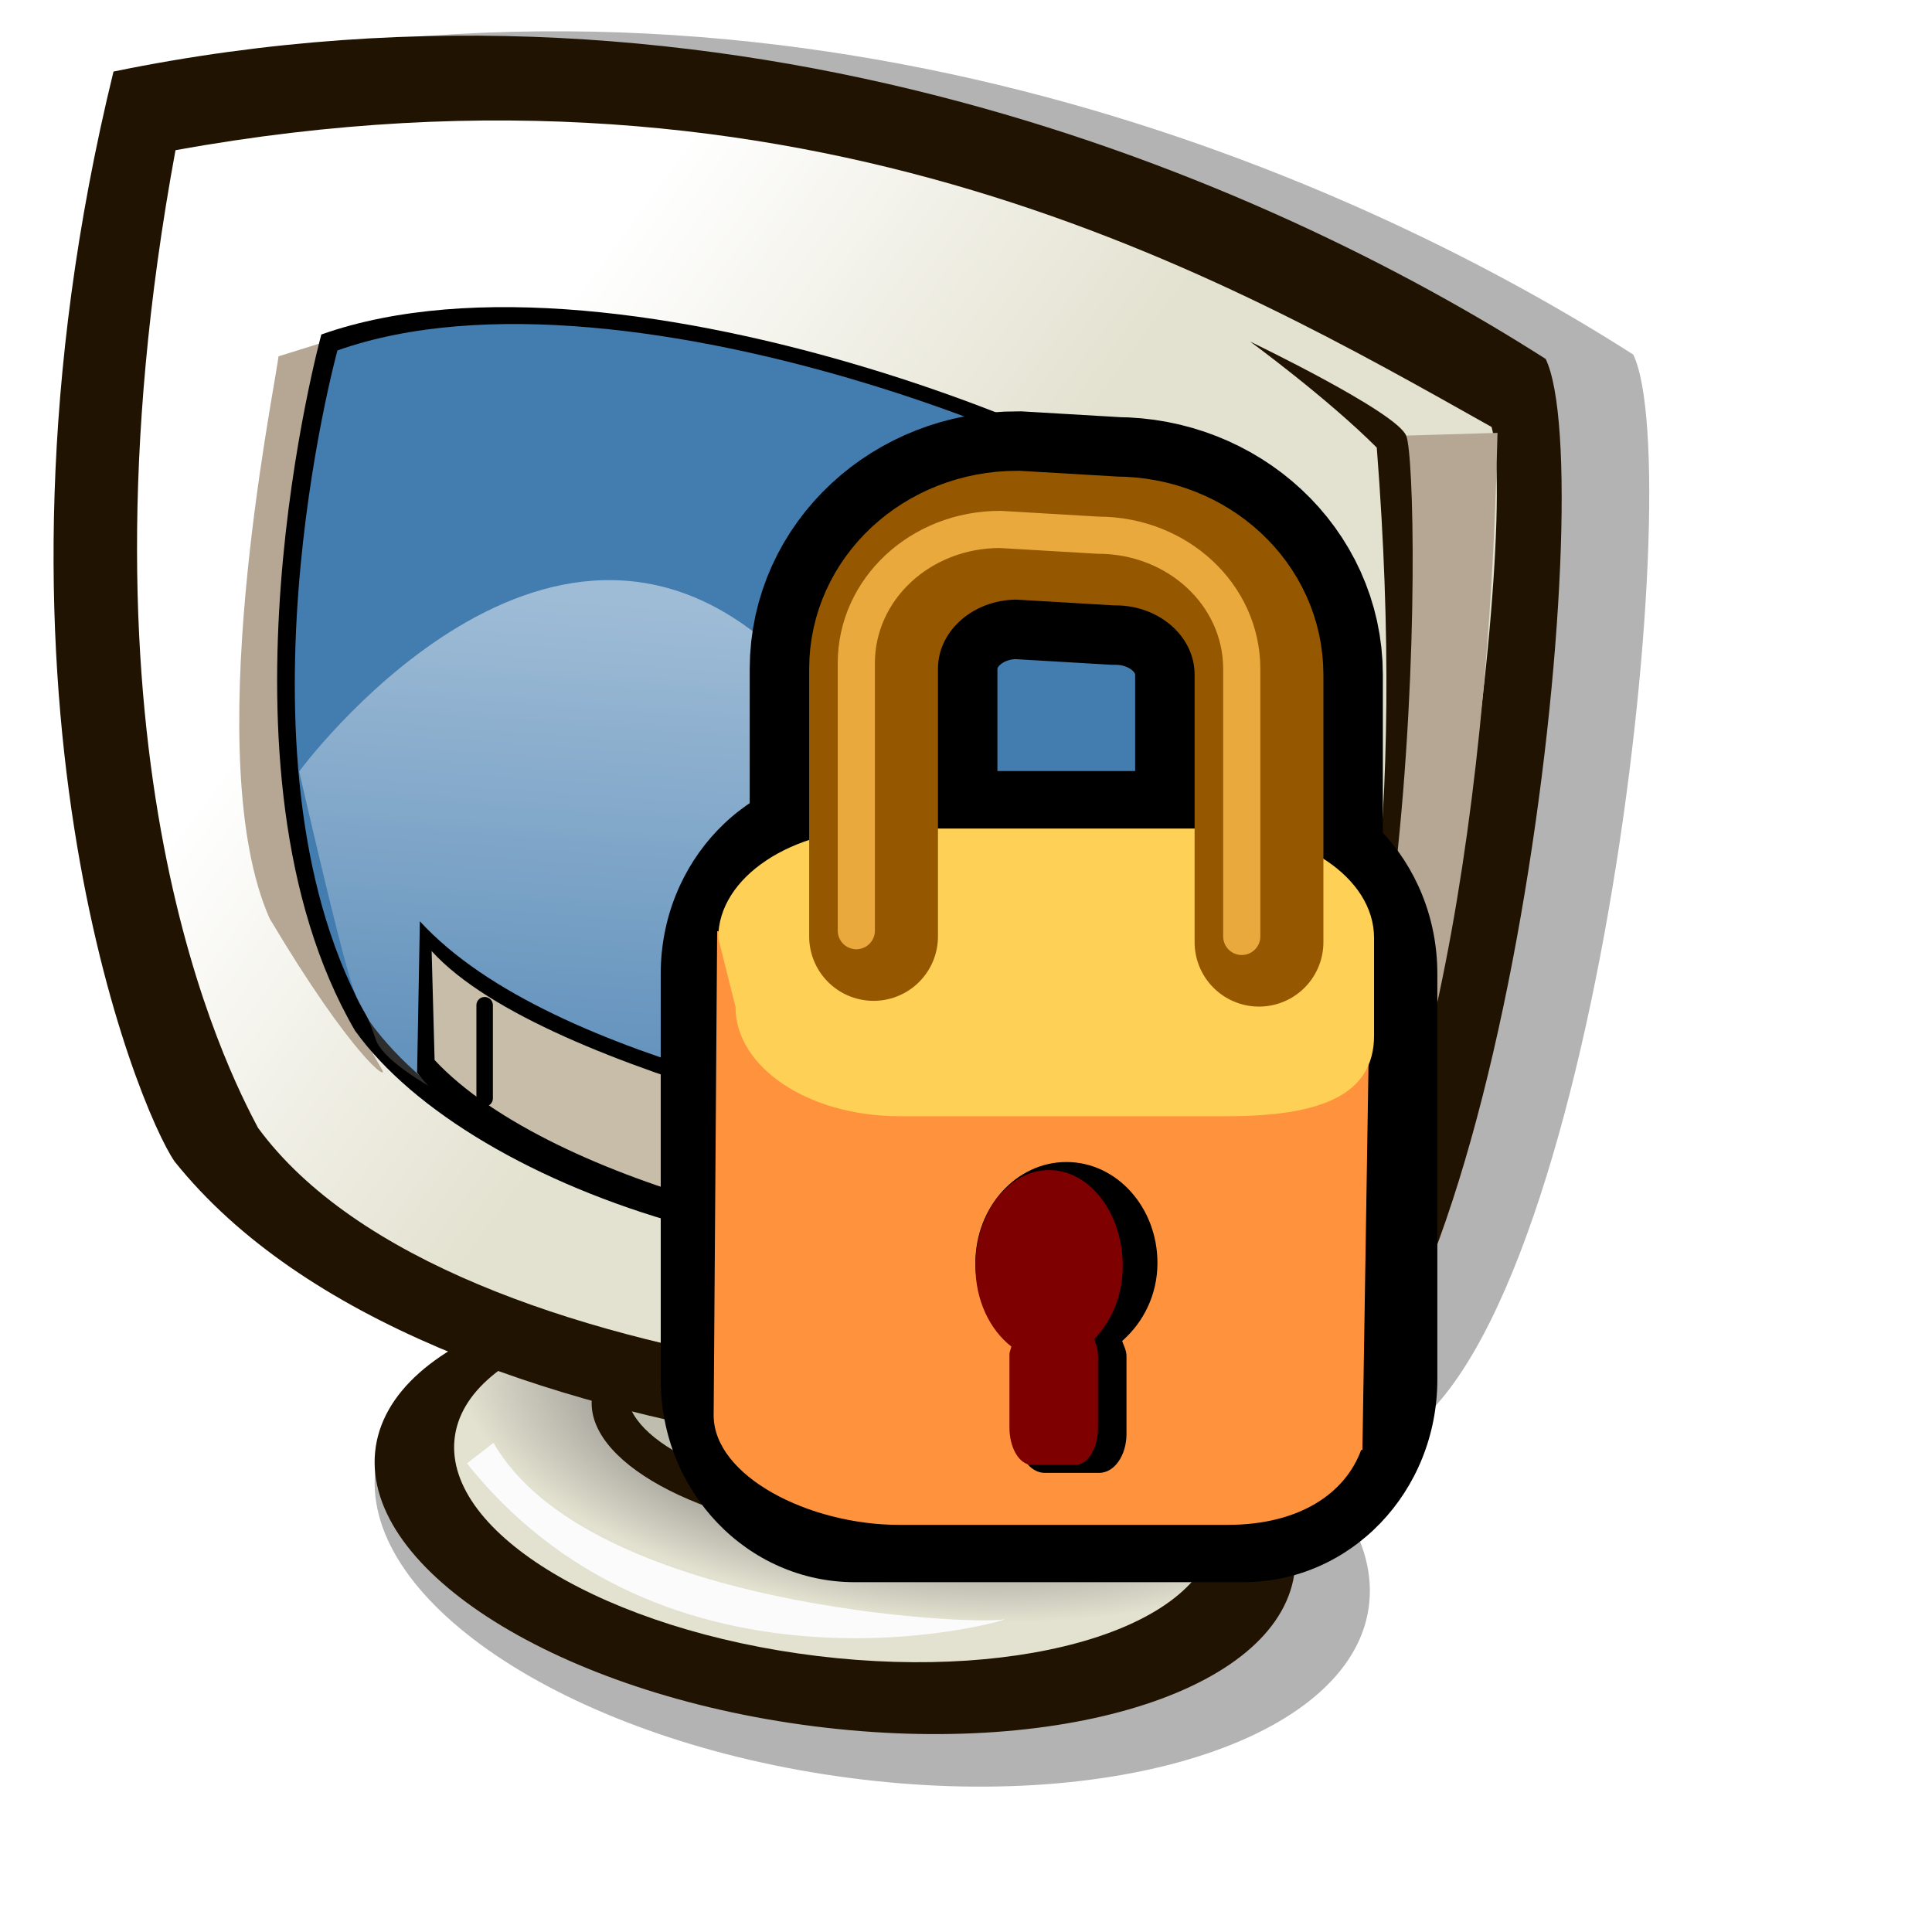
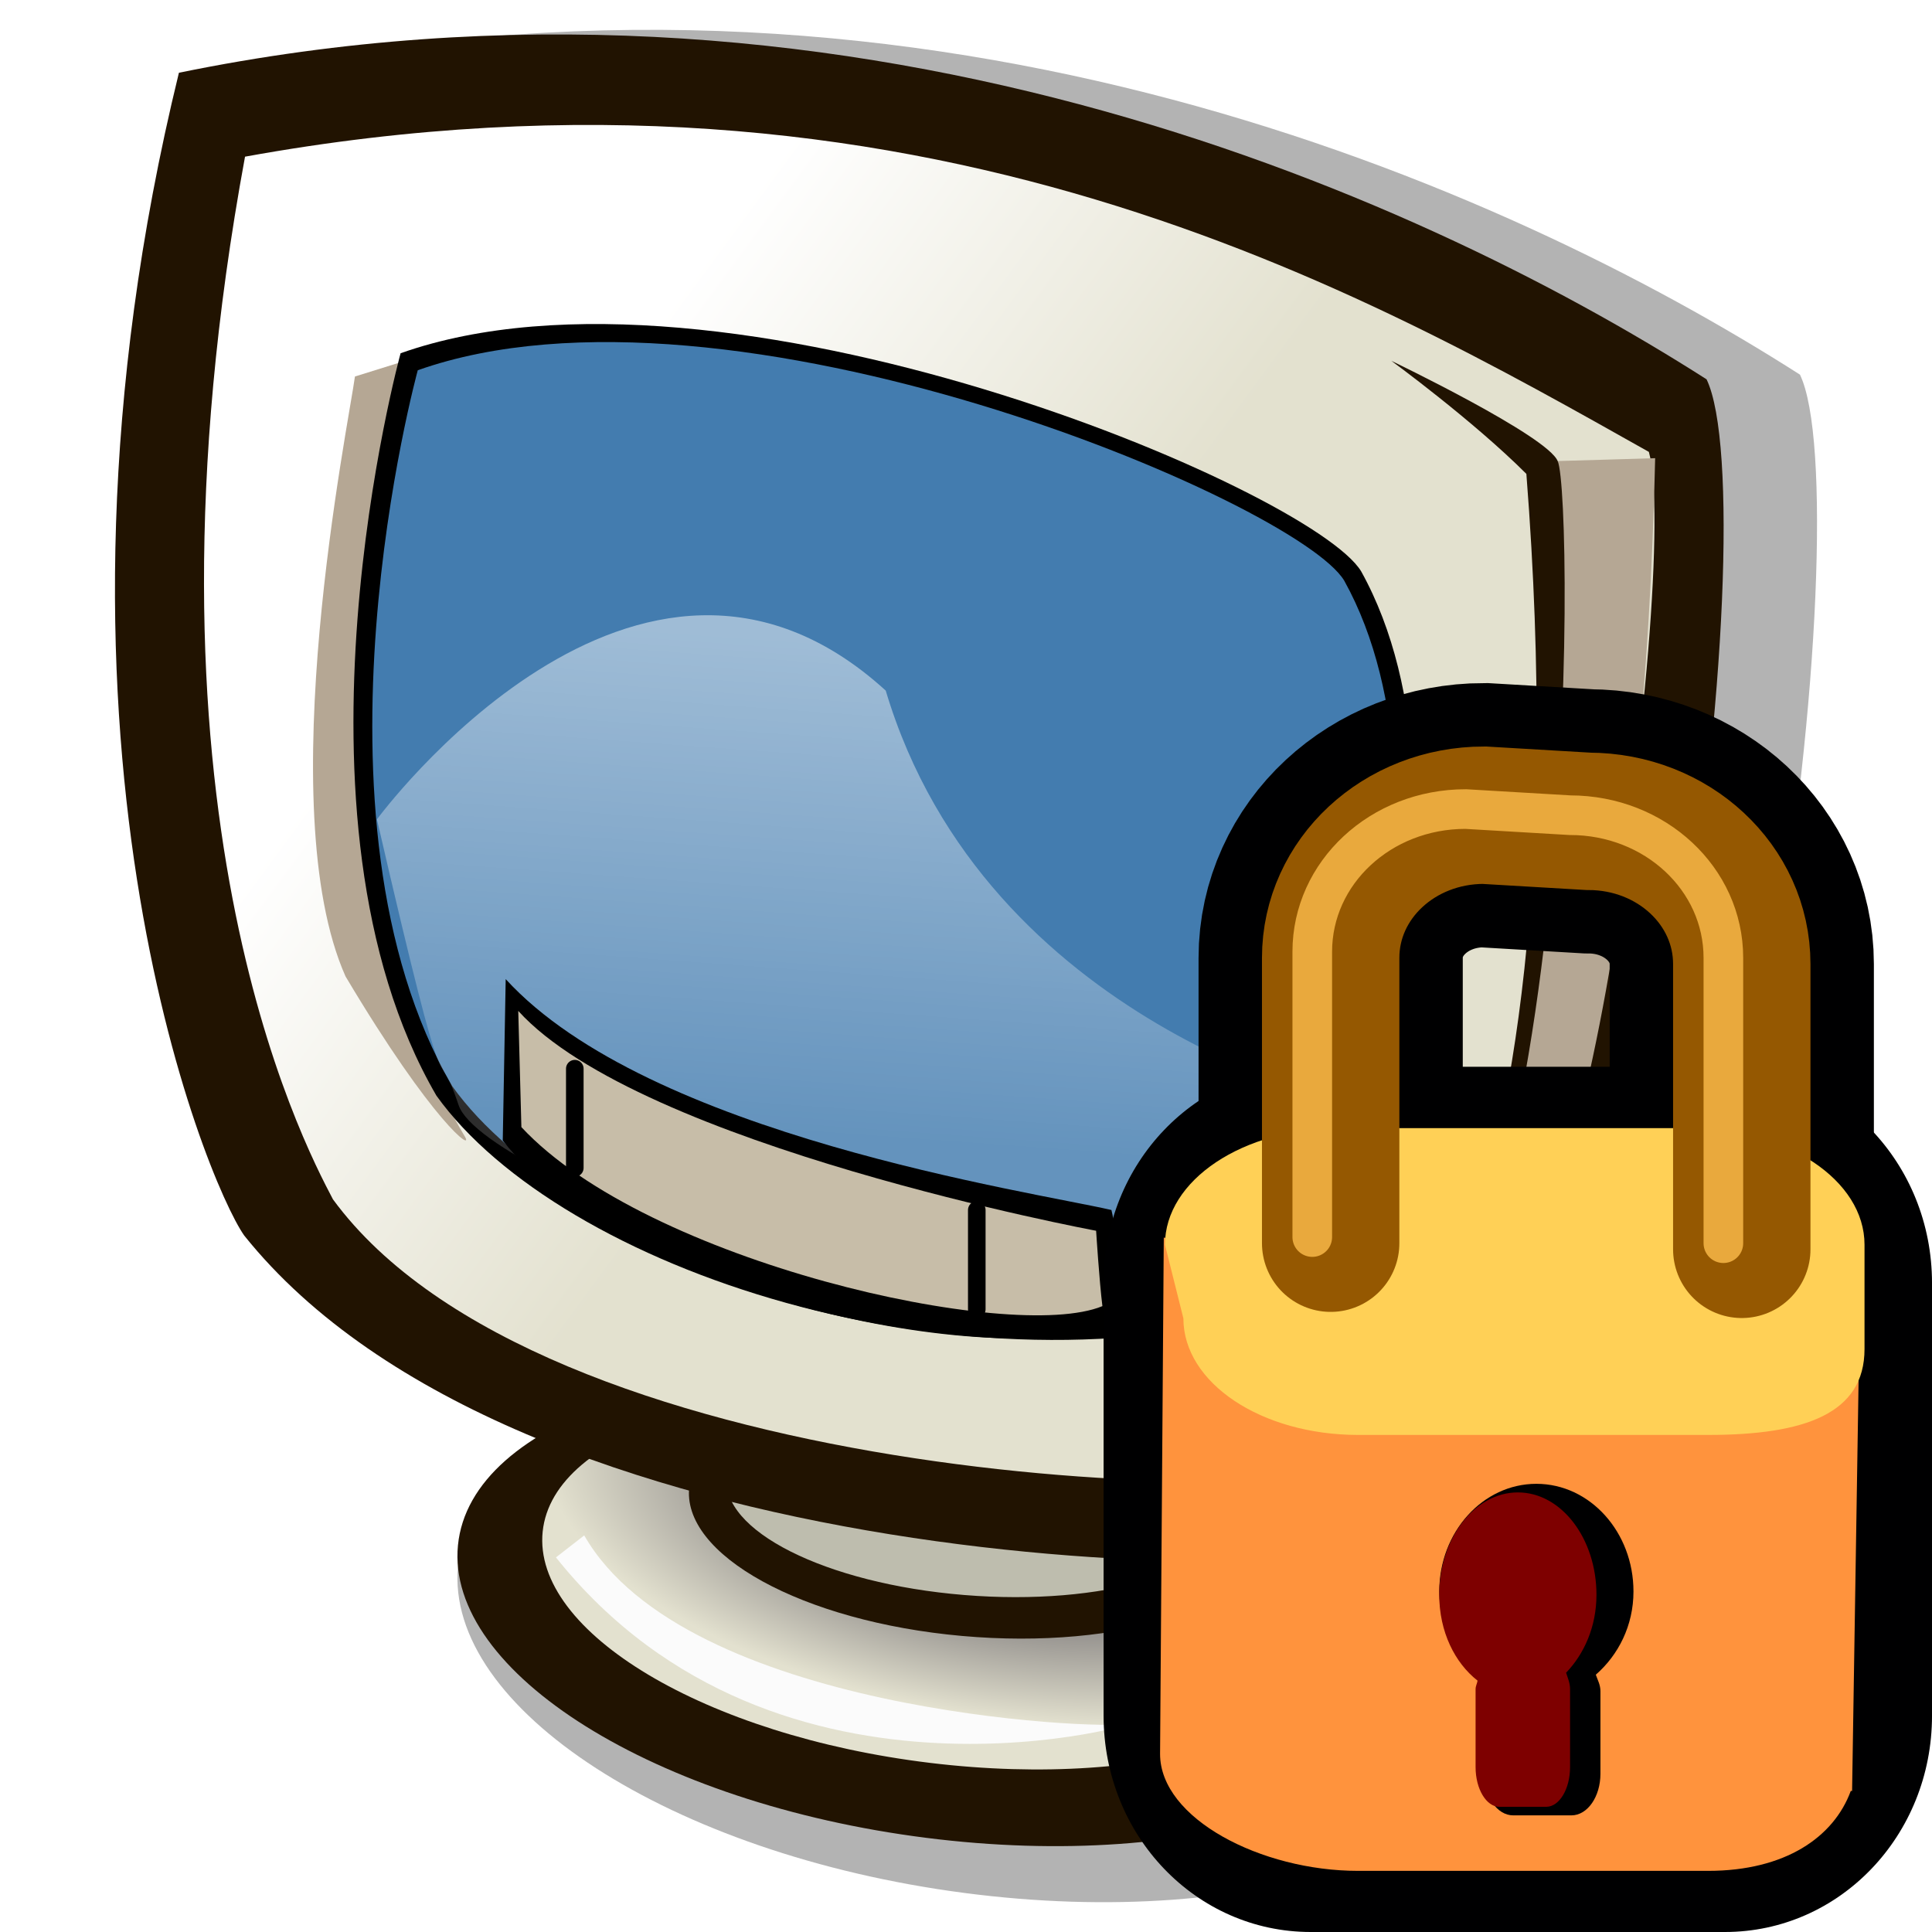
- <svg xmlns="http://www.w3.org/2000/svg" xmlns:xlink="http://www.w3.org/1999/xlink" id="svg704" width="72pt" height="72pt">
+ <svg xmlns="http://www.w3.org/2000/svg" xmlns:xlink="http://www.w3.org/1999/xlink" version="1.1" height="90" width="90" id="svg704">
  <defs id="defs706">
    <linearGradient id="linearGradient734">
-       <stop style="stop-color:#2a2535;stop-opacity:1;" offset="0" id="stop735" />
-       <stop style="stop-color:#e3e1cf;stop-opacity:1;" offset="1" id="stop736" />
+       <stop id="stop735" offset="0" style="stop-color:#2a2535;stop-opacity:1;" />
+       <stop id="stop736" offset="1" style="stop-color:#e3e1cf;stop-opacity:1;" />
    </linearGradient>
    <linearGradient id="linearGradient724">
-       <stop style="stop-color:#ffffff;stop-opacity:0.49;" offset="0" id="stop725" />
-       <stop style="stop-color:#ffffff;stop-opacity:0.176;" offset="1" id="stop726" />
+       <stop id="stop725" offset="0" style="stop-color:#ffffff;stop-opacity:0.49;" />
+       <stop id="stop726" offset="1" style="stop-color:#ffffff;stop-opacity:0.176;" />
    </linearGradient>
    <linearGradient id="linearGradient718">
-       <stop style="stop-color:#e3e1cf;stop-opacity:1;" offset="0" id="stop719" />
-       <stop style="stop-color:#ffffff;stop-opacity:1;" offset="1" id="stop720" />
+       <stop id="stop719" offset="0" style="stop-color:#e3e1cf;stop-opacity:1;" />
+       <stop id="stop720" offset="1" style="stop-color:#ffffff;stop-opacity:1;" />
    </linearGradient>
-     <linearGradient xlink:href="#linearGradient718" id="linearGradient721" x1="45.433" y1="41.926" x2="24.038" y2="27.205" gradientUnits="userSpaceOnUse" spreadMethod="pad" gradientTransform="matrix(0.96816,0,0,0.905538,-1.667112,-0.874758)" />
-     <linearGradient xlink:href="#linearGradient724" id="linearGradient723" x1="40.261" y1="39.845" x2="37.32" y2="68.667" gradientUnits="userSpaceOnUse" spreadMethod="pad" gradientTransform="matrix(1.109983,0,0,0.789844,-1.667112,-0.874758)" />
-     <linearGradient xlink:href="#linearGradient724" id="linearGradient732" />
-     <radialGradient xlink:href="#linearGradient734" id="radialGradient733" cx="33.213" cy="118.191" fx="33.213" fy="118.191" r="14.895" gradientUnits="userSpaceOnUse" spreadMethod="pad" gradientTransform="scale(1.559286,0.641319)" />
-     <radialGradient xlink:href="#linearGradient734" id="radialGradient738" />
+     <linearGradient gradientTransform="matrix(0.96816,0,0,0.905538,-4.328429,-2.428807)" spreadMethod="pad" gradientUnits="userSpaceOnUse" y2="27.205" x2="24.038" y1="41.926" x1="45.433" id="linearGradient721" xlink:href="#linearGradient718" />
+     <linearGradient gradientTransform="matrix(1.109983,0,0,0.789844,-4.328429,-2.428807)" spreadMethod="pad" gradientUnits="userSpaceOnUse" y2="68.667" x2="37.32" y1="39.845" x1="40.261" id="linearGradient723" xlink:href="#linearGradient724" />
+     <linearGradient id="linearGradient732" xlink:href="#linearGradient724" />
+     <radialGradient gradientTransform="matrix(1.532765,0,0,0.6855701,-1.478759,-18.11895)" spreadMethod="pad" gradientUnits="userSpaceOnUse" r="14.895" fy="118.191" fx="33.213" cy="118.191" cx="33.213" id="radialGradient733" xlink:href="#linearGradient734" />
+     <radialGradient id="radialGradient738" xlink:href="#linearGradient734" />
+     <linearGradient xlink:href="#linearGradient724" id="linearGradient939" gradientUnits="userSpaceOnUse" gradientTransform="matrix(1.109983,0,0,0.789844,105.6716,-2.428807)" x1="40.261" y1="39.845" x2="37.32" y2="68.667" spreadMethod="pad" />
  </defs>
-   <path style="font-size:12;fill:#000000;fill-opacity:0.3;fill-rule:evenodd;stroke-width:1pt" d="M 68.042,79.605 C 67.417,86.219 55.845,90.134 42.21,88.344 C 28.576,86.553 18.017,79.732 18.641,73.117 C 19.266,66.503 30.838,62.588 44.472,64.379 C 58.107,66.169 68.666,72.99 68.042,79.605 z " id="path744" />
-   <path style="fill:#000000;fill-opacity:0.3;fill-rule:evenodd;stroke:none;stroke-width:1pt;stroke-linecap:butt;stroke-linejoin:miter;stroke-opacity:1" d="M 13.032,57.502 C 11.235,54.938 2.522,33.874 9.992,3.338 C 40.711,-2.965 67.334,8.783 81.155,17.618 C 83.976,23.471 79.16,67.434 68.846,71.742 C 61.929,73.997 25.735,73.376 13.032,57.502 z " id="path743" />
-   <path style="font-size:12;fill:#211301;fill-rule:evenodd;stroke-width:1pt" d="M 64.345,77.958 C 63.767,83.877 53.06,87.381 40.446,85.778 C 27.831,84.176 18.062,78.072 18.639,72.153 C 19.217,66.234 29.924,62.731 42.538,64.333 C 55.153,65.935 64.922,72.039 64.345,77.958 z " id="path739" />
-   <path style="fill:url(#radialGradient733);fill-opacity:1;fill-rule:evenodd;stroke:none;stroke-width:1pt;stroke-linecap:butt;stroke-linejoin:miter;stroke-opacity:1" id="path731" d="M 67.656 79.688 A 19.375 7.969 0 1 1  28.906,79.688 A 19.375 7.969 0 1 1  67.656 79.688 z" transform="matrix(0.975835,0.118401,-0.108644,1.063465,3.034778,-16.6492)" />
-   <path style="font-size:12;fill:#211301;fill-opacity:1;fill-rule:evenodd;stroke-width:1pt" d="M 56.343,71.796 C 55.922,74.987 49.55,77.038 42.119,76.374 C 34.689,75.71 29,72.582 29.42,69.391 C 29.841,66.2 36.213,64.149 43.644,64.813 C 51.075,65.477 56.764,68.605 56.343,71.796 z " id="path730" />
-   <path style="font-size:12;fill:#bebdae;fill-opacity:1;fill-rule:evenodd;stroke-width:1pt" d="M 54.59,70.82 C 54.224,73.362 48.682,74.996 42.219,74.467 C 35.756,73.938 30.807,71.446 31.173,68.904 C 31.539,66.362 37.082,64.728 43.545,65.257 C 50.008,65.786 54.956,68.278 54.59,70.82 z " id="path728" />
-   <path style="fill:#211301;fill-opacity:1;fill-rule:evenodd;stroke:none;stroke-width:1pt;stroke-linecap:butt;stroke-linejoin:miter;stroke-opacity:1" d="M 8.68,57.72 C 6.884,55.155 -1.829,34.092 5.64,3.555 C 36.36,-2.748 62.982,9.001 76.804,17.836 C 79.624,23.688 74.808,67.652 64.494,71.959 C 57.577,74.215 21.384,73.593 8.68,57.72 z " id="path715" />
-   <path style="fill:url(#linearGradient721);fill-opacity:1;fill-rule:evenodd;stroke:none;stroke-width:1pt;stroke-linecap:butt;stroke-linejoin:miter;stroke-opacity:1" d="M 12.817,56.036 C 11.354,53.257 3.161,37.602 8.72,7.464 C 40.175,1.759 61.096,13.902 74.117,21.217 C 75.58,26.484 70.752,65.985 62.852,68.326 C 56.122,70.52 22.473,69.204 12.817,56.036 z " id="path713" />
-   <path style="fill:#b5a794;fill-opacity:1;fill-rule:evenodd;stroke:none;stroke-width:1pt;stroke-linecap:butt;stroke-linejoin:miter;stroke-opacity:1" d="M 16.182,16.974 L 13.841,17.705 C 13.548,19.9 9.891,37.749 13.402,45.649 C 17.498,52.525 19.4,53.842 18.961,53.11 C 13.987,44.771 12.378,32.043 16.182,16.974 z " id="path717" />
-   <path style="fill:#000000;fill-opacity:1;fill-rule:evenodd;stroke:none;stroke-width:1pt;stroke-linecap:butt;stroke-linejoin:miter;stroke-opacity:1" d="M 15.967,16.621 C 15.967,16.621 10.051,38.161 17.636,51.206 C 23.4,59.245 42.057,65.616 57.378,61.065 C 60.26,57.425 66.782,37.706 60.715,26.784 C 58.439,22.992 30.984,11.312 15.967,16.621 z " id="path711" />
-   <path style="fill:#437caf;fill-opacity:1;fill-rule:evenodd;stroke:none;stroke-width:1pt;stroke-linecap:butt;stroke-linejoin:miter;stroke-opacity:1" d="M 16.767,17.413 C 16.767,17.413 11.061,38.188 18.376,50.77 C 23.936,58.524 41.931,64.668 56.707,60.279 C 59.487,56.768 65.778,37.749 59.926,27.215 C 57.731,23.558 31.251,12.292 16.767,17.413 z " id="path710" />
-   <path style="fill:url(#linearGradient723);fill-opacity:1;fill-rule:evenodd;stroke:none;stroke-width:1pt;stroke-linecap:butt;stroke-linejoin:miter;stroke-opacity:1" d="M 14.865,38.334 C 14.865,38.334 27.008,21.802 38.566,32.336 C 43.247,47.99 60.365,51.647 60.365,51.647 L 57,59.987 C 44.272,64.522 19.839,55.159 18.669,51.647 C 17.498,48.136 18.376,53.549 14.865,38.334 z " id="path722" />
-   <path style="fill:#000000;fill-opacity:1;fill-rule:evenodd;stroke:none;stroke-width:1pt;stroke-linecap:butt;stroke-linejoin:miter;stroke-opacity:1" d="M 20.863,45.777 L 20.726,53.295 C 26.517,60.723 44.29,64.187 49.685,61.733 C 49.529,60.487 49.373,57.703 49.081,56.532 C 45.277,55.655 27.522,53.059 20.863,45.777 z " id="path709" />
-   <path style="fill:#b5a794;fill-opacity:1;fill-rule:evenodd;stroke:none;stroke-width:1pt;stroke-linecap:butt;stroke-linejoin:miter;stroke-opacity:1" d="M 74.41,21.509 C 74.41,21.509 69.582,21.656 69.435,21.656 C 69.289,21.656 70.167,34.091 69.582,38.627 C 68.996,43.162 67.533,53.842 66.656,56.622 C 65.778,59.401 60.657,68.326 60.218,68.911 C 59.779,69.496 61.389,68.765 63.876,68.033 C 70.606,60.279 73.971,41.699 74.41,21.509 z " id="path716" />
-   <path style="fill:#c7bda8;fill-opacity:1;fill-rule:evenodd;stroke:none;stroke-width:1pt;stroke-linecap:butt;stroke-linejoin:miter;stroke-opacity:1" d="M 21.448,47.258 L 21.595,52.672 C 27.447,58.962 44.418,62.766 48.661,61.011 C 48.514,59.84 48.368,57.499 48.368,57.499 C 48.368,57.499 27.154,53.549 21.448,47.258 z " id="path708" />
-   <path style="fill:#211301;fill-opacity:1;fill-rule:evenodd;stroke:none;stroke-width:1pt;stroke-linecap:butt;stroke-linejoin:miter;stroke-opacity:1" d="M 59.926,68.618 C 59.926,68.618 71.337,59.694 68.411,22.241 C 65.924,19.754 62.12,16.974 62.12,16.974 C 62.12,16.974 69.435,20.485 69.874,21.656 C 70.606,23.265 71.045,62.035 59.926,68.618 z " id="path712" />
-   <path style="fill:#fbfbfb;fill-opacity:1;fill-rule:evenodd;stroke:none;stroke-width:1pt;stroke-linecap:butt;stroke-linejoin:miter;stroke-opacity:1" d="M 23.204,72.715 L 24.521,71.691 C 29.203,79.884 48.368,80.761 49.831,80.469 C 51.294,80.176 33.591,85.736 23.204,72.715 z " id="path740" />
-   <path style="fill:none;fill-opacity:1;fill-rule:evenodd;stroke:#000000;stroke-width:0.819;stroke-linecap:round;stroke-linejoin:round;stroke-opacity:1" d="M 24.082,50.184 C 24.082,48.721 24.082,54.574 24.082,54.574" id="path741" />
-   <path style="fill:none;fill-opacity:1;fill-rule:evenodd;stroke:#000000;stroke-width:0.819;stroke-linecap:round;stroke-linejoin:round;stroke-opacity:1" d="M 42.809,56.768 C 42.809,55.305 42.809,61.157 42.809,61.157" id="path742" />
-   <path style="font-size:12;fill:#000001;fill-rule:evenodd" d="M 42.478,38.313 C 37.133,38.313 32.831,42.807 32.831,48.389 L 32.831,68.542 C 32.831,74.124 37.133,78.618 42.478,78.618 L 61.773,78.618 C 67.118,78.618 71.421,74.124 71.421,68.542 L 71.421,48.389 C 71.421,42.807 67.118,38.313 61.773,38.313 L 42.478,38.313 z " id="path867" />
-   <path style="fill:#ff933d;fill-opacity:1;fill-rule:evenodd;stroke:none;stroke-width:1pt;stroke-linecap:butt;stroke-linejoin:miter;stroke-opacity:1" d="M 35.635,46.268 L 35.461,70.324 C 35.461,73.333 40.169,75.77 44.683,75.77 L 60.99,75.77 C 64.588,75.77 66.846,74.196 67.636,72.047 L 67.698,72.047 L 68.005,52.601 L 35.635,46.268 z " id="path869" />
-   <path style="font-size:12;fill:none;fill-rule:evenodd;stroke:#000001;stroke-width:12.308;stroke-linecap:round;stroke-opacity:1" d="M 62.559,46.817 L 62.559,33.525 C 62.559,29.843 59.372,26.879 55.413,26.879 L 50.554,26.593 C 46.594,26.593 43.407,29.557 43.407,33.239 L 43.407,46.531" id="path868" />
-   <path style="font-size:12;fill:#ffd056;fill-opacity:1;fill-rule:evenodd" d="M 43.836,41.171 C 39.323,41.171 35.689,43.594 35.689,46.602 L 36.547,50.033 C 36.547,53.042 40.18,55.464 44.694,55.464 L 60.987,55.464 C 65.501,55.464 68.276,54.471 68.276,51.462 L 68.276,46.602 C 68.276,43.594 64.643,41.171 60.13,41.171 L 43.836,41.171 z " id="path792" />
-   <path style="font-size:12;fill:none;fill-rule:evenodd;stroke:#955801;stroke-width:6.4;stroke-linecap:round;stroke-opacity:1" d="M 62.559,46.817 L 62.559,33.525 C 62.559,29.843 59.372,26.879 55.413,26.879 L 50.554,26.593 C 46.594,26.593 43.407,29.557 43.407,33.239 L 43.407,46.531" id="path864" />
-   <path style="font-size:12;fill:none;fill-rule:evenodd;stroke:#e9a93d;stroke-width:1.846;stroke-linecap:round;stroke-opacity:1" d="M 61.702,46.531 L 61.702,33.239 C 61.702,29.557 58.515,26.593 54.555,26.593 L 49.696,26.307 C 45.737,26.307 42.55,29.271 42.55,32.953 L 42.55,46.245" id="path865" />
-   <path style="font-size:12;fill:#000001;fill-opacity:1;fill-rule:evenodd" d="M 52.99,57.74 C 50.491,57.74 48.467,59.992 48.467,62.755 C 48.467,64.566 49.379,66.092 50.683,66.971 C 50.654,67.127 50.559,67.232 50.559,67.401 L 50.559,71.247 C 50.559,72.316 51.161,73.186 51.913,73.186 L 54.621,73.186 C 55.373,73.186 55.975,72.316 55.975,71.247 L 55.975,67.401 C 55.975,67.099 55.846,66.886 55.759,66.632 C 56.807,65.716 57.513,64.346 57.513,62.755 C 57.513,59.992 55.49,57.74 52.99,57.74 z " id="path871" />
-   <path style="font-size:12;fill:#7e0000;fill-opacity:1;fill-rule:evenodd" d="M 52.129,58.14 C 50.103,58.14 48.467,60.291 48.467,62.909 C 48.467,64.629 49.191,66.078 50.252,66.909 C 50.23,67.054 50.159,67.152 50.159,67.309 L 50.159,70.94 C 50.159,71.953 50.657,72.786 51.267,72.786 L 53.452,72.786 C 54.061,72.786 54.559,71.953 54.559,70.94 L 54.559,67.309 C 54.559,67.007 54.452,66.79 54.375,66.54 C 55.21,65.671 55.79,64.403 55.79,62.909 C 55.79,60.291 54.155,58.14 52.129,58.14 z " id="path870" />
+   <g id="g960" transform="translate(5.355367,1.388312)">
+     <path style="font-size:12px;fill:#000000;fill-opacity:0.3;fill-rule:evenodd;stroke-width:1pt" d="M 65.38,78.051 C 64.756,84.665 53.183,88.58 39.549,86.79 25.914,84.999 15.356,78.178 15.98,71.563 c 0.624,-6.614 12.197,-10.529 25.831,-8.739 13.634,1.79 24.193,8.612 23.569,15.226 z" id="path744" />
+     <path style="fill:#000000;fill-opacity:0.3;fill-rule:evenodd;stroke:none;stroke-width:1pt;stroke-linecap:butt;stroke-linejoin:miter;stroke-opacity:1" d="M 10.37,55.948 C 8.574,53.384 -0.139,32.32 7.33,1.784 38.05,-4.519 64.673,7.229 78.494,16.064 81.314,21.916 76.499,65.88 66.184,70.188 59.267,72.443 23.074,71.822 10.37,55.948 Z" id="path743" />
+     <path style="font-size:12px;fill:#211301;fill-rule:evenodd;stroke-width:1pt" d="M 61.683,76.404 C 61.106,82.323 50.399,85.827 37.784,84.224 25.169,82.622 15.4,76.518 15.978,70.599 16.555,64.68 27.262,61.177 39.877,62.779 c 12.615,1.602 22.384,7.706 21.806,13.625 z" id="path739" />
+     <ellipse ry="8.519" rx="19.045" cy="67.067" cx="45.981" style="fill:url(#radialGradient733);fill-opacity:1;fill-rule:evenodd;stroke:none;stroke-width:1.025pt;stroke-linecap:butt;stroke-linejoin:miter;stroke-opacity:1" id="path731" transform="matrix(0.9927194,0.1204496,-0.1016314,0.9948221,0,0)" />
+     <path style="font-size:12px;fill:#211301;fill-opacity:1;fill-rule:evenodd;stroke-width:1pt" d="m 53.682,70.242 c -0.421,3.191 -6.793,5.242 -14.224,4.578 -7.431,-0.664 -13.12,-3.792 -12.699,-6.983 0.421,-3.191 6.793,-5.242 14.223,-4.578 7.431,0.664 13.12,3.792 12.699,6.983 z" id="path730" />
+     <path style="font-size:12px;fill:#bebdae;fill-opacity:1;fill-rule:evenodd;stroke-width:1pt" d="m 51.929,69.266 c -0.366,2.542 -5.908,4.176 -12.372,3.647 -6.463,-0.529 -11.411,-3.021 -11.045,-5.563 0.366,-2.542 5.908,-4.176 12.371,-3.647 6.463,0.529 11.412,3.021 11.046,5.563 z" id="path728" />
+     <path style="fill:#211301;fill-opacity:1;fill-rule:evenodd;stroke:none;stroke-width:1pt;stroke-linecap:butt;stroke-linejoin:miter;stroke-opacity:1" d="M 6.019,56.165 C 4.223,53.601 -4.49,32.538 2.979,2.001 33.698,-4.302 60.321,7.447 74.143,16.282 76.963,22.134 72.147,66.098 61.833,70.405 54.916,72.661 18.723,72.039 6.019,56.165 Z" id="path715" />
+     <path style="fill:url(#linearGradient721);fill-opacity:1;fill-rule:evenodd;stroke:none;stroke-width:1pt;stroke-linecap:butt;stroke-linejoin:miter;stroke-opacity:1" d="M 10.155,54.482 C 8.692,51.703 0.5,36.048 6.059,5.91 37.514,0.205 58.435,12.348 71.456,19.663 c 1.463,5.267 -3.365,44.768 -11.265,47.109 -6.73,2.195 -40.379,0.878 -50.035,-12.289 z" id="path713" />
+     <path style="fill:#b5a794;fill-opacity:1;fill-rule:evenodd;stroke:none;stroke-width:1pt;stroke-linecap:butt;stroke-linejoin:miter;stroke-opacity:1" d="m 13.52,15.42 -2.341,0.731 c -0.293,2.195 -3.95,20.043 -0.439,27.944 4.096,6.876 5.998,8.193 5.559,7.461 C 11.326,43.217 9.716,30.489 13.52,15.42 Z" id="path717" />
+     <path style="fill:#000000;fill-opacity:1;fill-rule:evenodd;stroke:none;stroke-width:1pt;stroke-linecap:butt;stroke-linejoin:miter;stroke-opacity:1" d="m 13.306,15.067 c 0,0 -5.916,21.54 1.669,34.585 5.764,8.039 24.422,14.41 39.742,9.86 C 57.599,55.871 64.121,36.152 58.054,25.23 55.778,21.438 28.323,9.758 13.306,15.067 Z" id="path711" />
+     <path style="fill:#437caf;fill-opacity:1;fill-rule:evenodd;stroke:none;stroke-width:1pt;stroke-linecap:butt;stroke-linejoin:miter;stroke-opacity:1" d="m 14.106,15.859 c 0,0 -5.706,20.775 1.609,33.357 5.559,7.754 23.554,13.899 38.331,9.51 C 56.826,55.214 63.116,36.195 57.264,25.661 55.07,22.003 28.589,10.738 14.106,15.859 Z" id="path710" />
+     <path style="fill:url(#linearGradient723);fill-opacity:1;fill-rule:evenodd;stroke:none;stroke-width:1pt;stroke-linecap:butt;stroke-linejoin:miter;stroke-opacity:1" d="m 12.204,36.78 c 0,0 12.143,-16.532 23.701,-5.998 4.682,15.654 21.799,19.312 21.799,19.312 L 54.338,58.433 C 41.61,62.968 17.178,53.605 16.008,50.093 14.837,46.582 15.715,51.995 12.204,36.78 Z" id="path722" />
+     <path style="fill:#000000;fill-opacity:1;fill-rule:evenodd;stroke:none;stroke-width:1pt;stroke-linecap:butt;stroke-linejoin:miter;stroke-opacity:1" d="m 18.202,44.223 -0.137,7.518 c 5.791,7.428 23.564,10.892 28.958,8.438 C 46.868,58.933 46.712,56.149 46.419,54.978 42.615,54.101 24.861,51.505 18.202,44.223 Z" id="path709" />
+     <path style="fill:#b5a794;fill-opacity:1;fill-rule:evenodd;stroke:none;stroke-width:1pt;stroke-linecap:butt;stroke-linejoin:miter;stroke-opacity:1" d="m 71.748,19.955 c 0,0 -4.828,0.146 -4.974,0.146 -0.146,0 0.731,12.436 0.146,16.971 -0.585,4.535 -2.048,15.215 -2.926,17.995 -0.878,2.78 -5.998,11.704 -6.437,12.289 -0.439,0.585 1.17,-0.146 3.657,-0.878 6.73,-7.754 10.095,-26.334 10.534,-46.524 z" id="path716" />
+     <path style="fill:#c7bda8;fill-opacity:1;fill-rule:evenodd;stroke:none;stroke-width:1pt;stroke-linecap:butt;stroke-linejoin:miter;stroke-opacity:1" d="m 18.787,45.704 0.146,5.413 c 5.852,6.291 22.823,10.095 27.066,8.339 -0.146,-1.171 -0.293,-3.511 -0.293,-3.511 0,0 -21.214,-3.95 -26.919,-10.241 z" id="path708" />
+     <path style="fill:#211301;fill-opacity:1;fill-rule:evenodd;stroke:none;stroke-width:1pt;stroke-linecap:butt;stroke-linejoin:miter;stroke-opacity:1" d="m 57.264,67.064 c 0,0 11.412,-8.924 8.485,-46.377 -2.487,-2.487 -6.291,-5.267 -6.291,-5.267 0,0 7.315,3.511 7.754,4.682 0.731,1.609 1.17,40.379 -9.948,46.963 z" id="path712" />
+     <path style="fill:#fbfbfb;fill-opacity:1;fill-rule:evenodd;stroke:none;stroke-width:1pt;stroke-linecap:butt;stroke-linejoin:miter;stroke-opacity:1" d="m 20.543,71.161 1.317,-1.024 c 4.682,8.193 23.847,9.071 25.31,8.778 1.463,-0.293 -16.239,5.267 -26.627,-7.754 z" id="path740" />
+     <path style="fill:none;fill-opacity:1;fill-rule:evenodd;stroke:#000000;stroke-width:0.819;stroke-linecap:round;stroke-linejoin:round;stroke-opacity:1" d="m 21.421,48.63 c 0,-1.463 0,4.389 0,4.389" id="path741" />
+     <path style="fill:none;fill-opacity:1;fill-rule:evenodd;stroke:#000000;stroke-width:0.819;stroke-linecap:round;stroke-linejoin:round;stroke-opacity:1" d="m 40.147,55.214 c 0,-1.463 0,4.389 0,4.389" id="path742" />
+   </g>
+   <path style="fill:url(#linearGradient939);fill-opacity:1;fill-rule:evenodd;stroke:none;stroke-width:1pt;stroke-linecap:butt;stroke-linejoin:miter;stroke-opacity:1" d="m 122.204,36.78 c 0,0 12.143,-16.532 23.701,-5.998 4.682,15.654 21.799,19.312 21.799,19.312 l -3.365,8.339 c -12.728,4.535 -37.161,-4.828 -38.331,-8.339 -1.17,-3.511 -0.293,1.902 -3.804,-13.313 z" id="path903" />
+   <g id="g970" transform="translate(-88.75951,12.93601)">
+     <path id="path919" d="m 149.817,36.759 c -5.345,0 -9.648,4.494 -9.648,10.076 v 20.153 c 0,5.582 4.303,10.076 9.648,10.076 h 19.295 c 5.345,0 9.648,-4.494 9.648,-10.076 V 46.835 c 0,-5.582 -4.303,-10.076 -9.648,-10.076 z" style="font-size:12px;fill:#000001;fill-rule:evenodd" />
+     <path id="path921" d="m 142.973,44.714 -0.173,24.056 c 0,3.009 4.708,5.446 9.222,5.446 h 16.308 c 3.598,3e-6 5.856,-1.574 6.646,-3.723 h 0.061 l 0.308,-19.446 z" style="fill:#ff933d;fill-opacity:1;fill-rule:evenodd;stroke:none;stroke-width:1pt;stroke-linecap:butt;stroke-linejoin:miter;stroke-opacity:1" />
+     <path id="path923" d="M 169.898,45.263 V 31.971 c 0,-3.682 -3.187,-6.646 -7.146,-6.646 l -4.859,-0.286 c -3.959,0 -7.146,2.964 -7.146,6.646 v 13.292" style="font-size:12px;fill:none;fill-rule:evenodd;stroke:#000001;stroke-width:12.308;stroke-linecap:round;stroke-opacity:1" />
+     <path id="path925" d="m 151.175,39.617 c -4.513,0 -8.147,2.422 -8.147,5.431 l 0.858,3.43 c 0,3.009 3.633,5.431 8.147,5.431 h 16.294 c 4.513,0 7.289,-0.993 7.289,-4.002 v -4.86 c 0,-3.009 -3.633,-5.431 -8.147,-5.431 z" style="font-size:12px;fill:#ffd056;fill-opacity:1;fill-rule:evenodd" />
+     <path id="path927" d="M 169.898,45.263 V 31.971 c 0,-3.682 -3.187,-6.646 -7.146,-6.646 l -4.859,-0.286 c -3.959,0 -7.146,2.964 -7.146,6.646 v 13.292" style="font-size:12px;fill:none;fill-rule:evenodd;stroke:#955801;stroke-width:6.4;stroke-linecap:round;stroke-opacity:1" />
+     <path id="path929" d="M 169.041,44.977 V 31.685 c 0,-3.682 -3.187,-6.646 -7.146,-6.646 l -4.859,-0.286 c -3.959,0 -7.146,2.964 -7.146,6.646 v 13.292" style="font-size:12px;fill:none;fill-rule:evenodd;stroke:#e9a93d;stroke-width:1.846;stroke-linecap:round;stroke-opacity:1" />
+     <path id="path931" d="m 160.329,56.186 c -2.5,0 -4.523,2.253 -4.523,5.015 0,1.81 0.912,3.337 2.215,4.215 -0.029,0.157 -0.123,0.261 -0.123,0.431 v 3.846 c 0,1.069 0.602,1.938 1.354,1.938 h 2.708 c 0.752,0 1.354,-0.869 1.354,-1.938 v -3.846 c 0,-0.302 -0.129,-0.515 -0.215,-0.769 1.048,-0.916 1.754,-2.286 1.754,-3.877 0,-2.763 -2.023,-5.015 -4.523,-5.015 z" style="font-size:12px;fill:#000001;fill-opacity:1;fill-rule:evenodd" />
+     <path id="path933" d="m 159.467,56.586 c -2.026,0 -3.662,2.151 -3.662,4.769 0,1.72 0.724,3.169 1.785,4 -0.022,0.145 -0.092,0.243 -0.092,0.4 v 3.631 c 0,1.013 0.498,1.846 1.108,1.846 h 2.185 c 0.61,-3e-6 1.108,-0.833 1.108,-1.846 v -3.631 c 0,-0.302 -0.107,-0.519 -0.185,-0.769 0.836,-0.869 1.415,-2.137 1.415,-3.631 0,-2.618 -1.635,-4.769 -3.662,-4.769 z" style="font-size:12px;fill:#7e0000;fill-opacity:1;fill-rule:evenodd" />
+   </g>
</svg>
